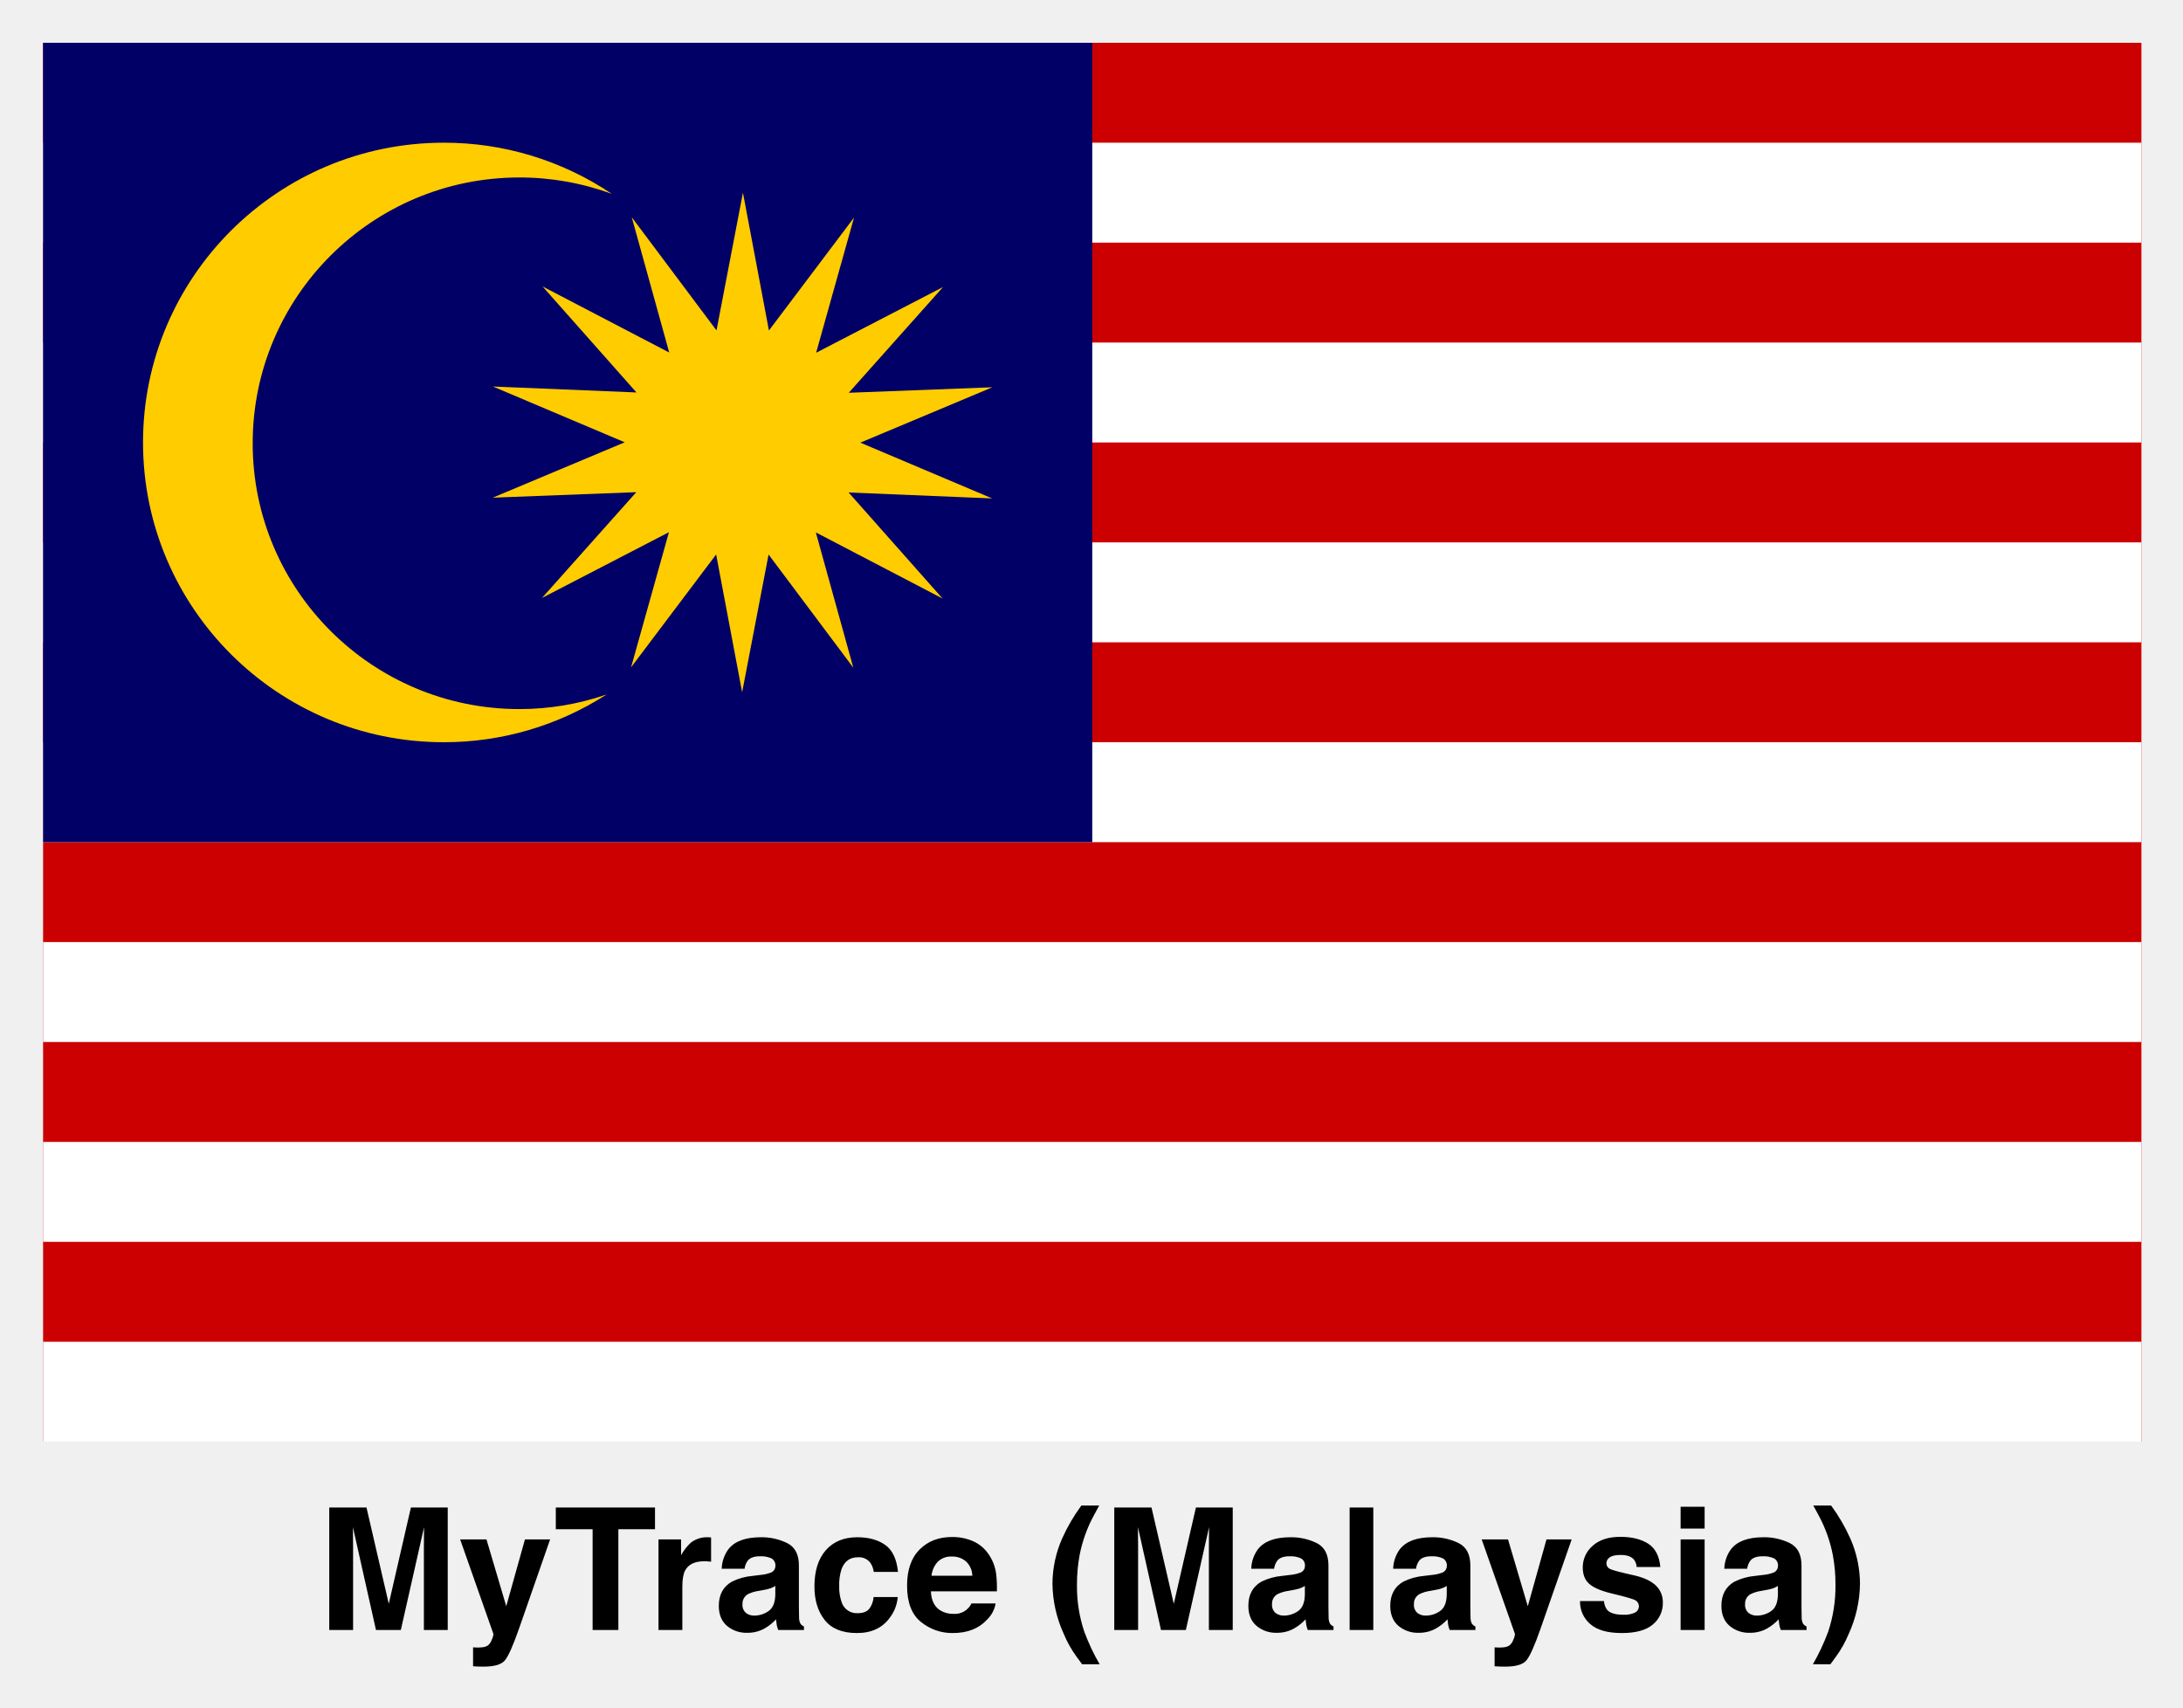
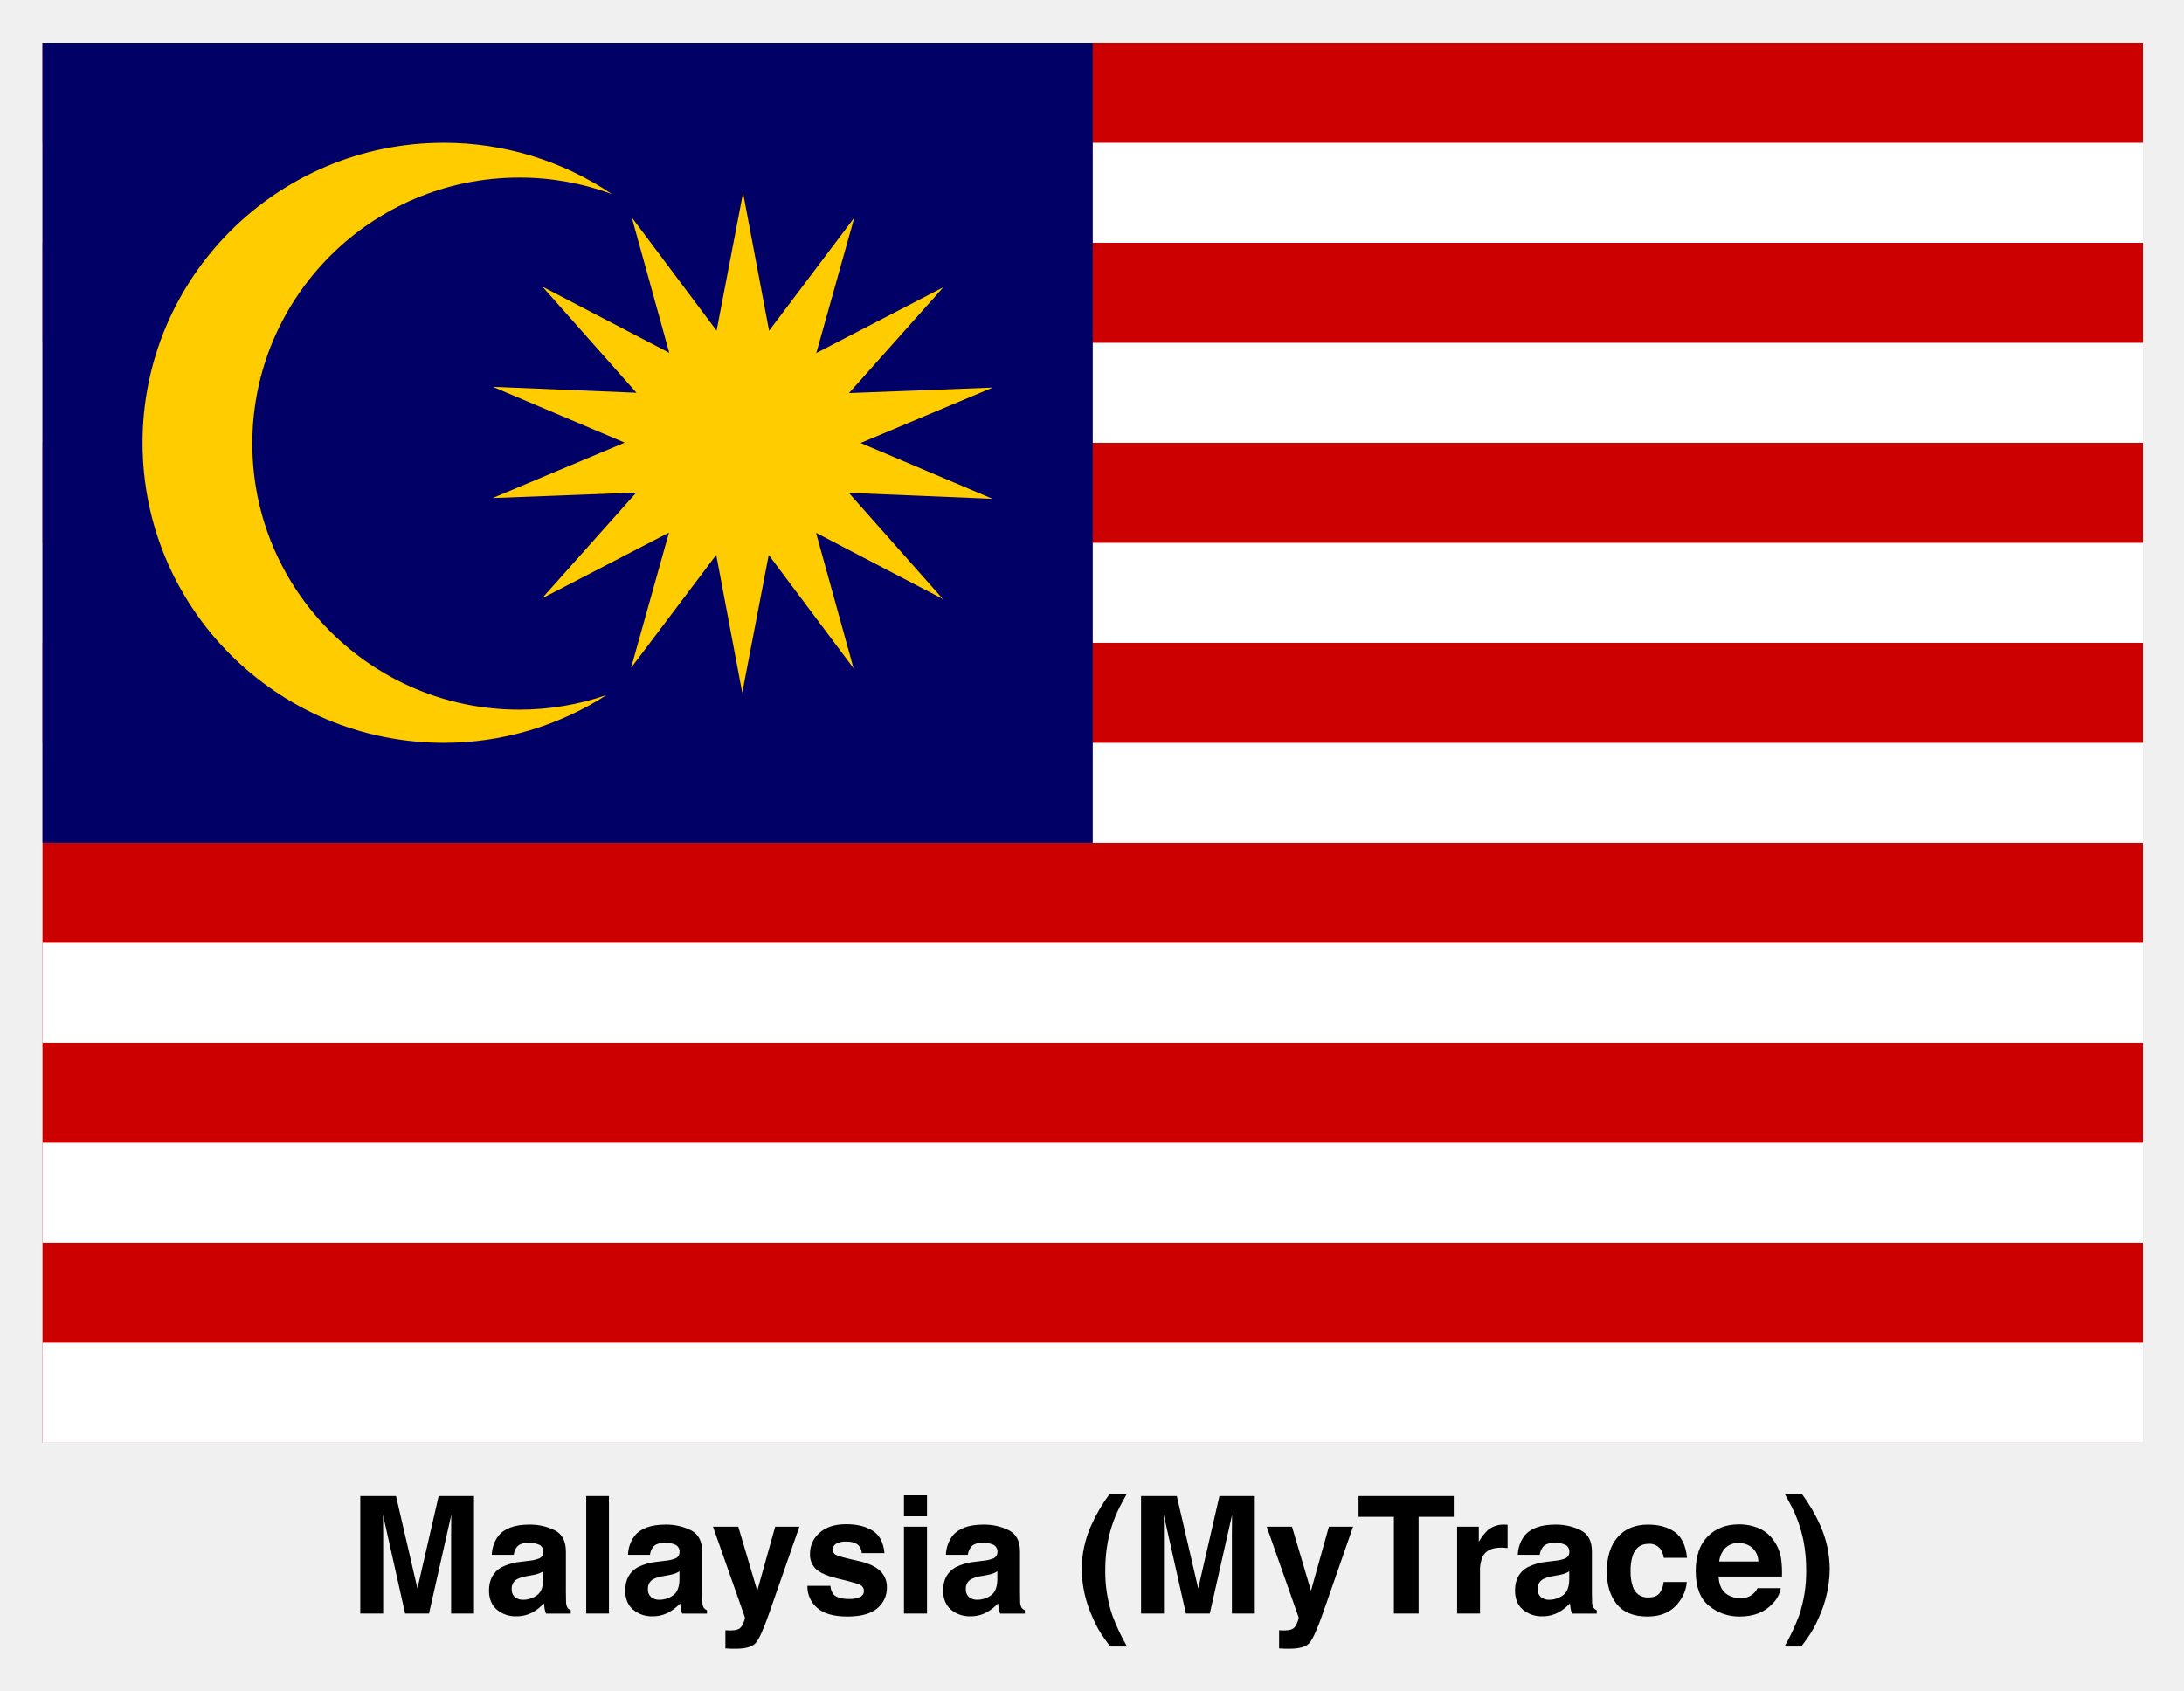
- <svg xmlns="http://www.w3.org/2000/svg" role="img" viewBox="-19.51 -20.51 936.52 732.52">
+ <svg xmlns="http://www.w3.org/2000/svg" role="img" viewBox="-17.00 -20.50 936.00 724.50">
  <defs>
    <style>.cls-2{fill:#fff}.cls-4{fill:#fc0}</style>
  </defs>
-   <path d="M156.77 626.213h15.796v52.536h-10.229v-35.534q0-1.532.035-4.295t.036-4.26l-9.956 44.089h-10.669l-9.885-44.089q0 1.497.036 4.26.035 2.763.035 4.295v35.534h-10.229v-52.536h15.974l9.563 41.309zm26.667 59.985l1.283.071a16.033 16.033 0 0 0 2.851-.107 5.123 5.123 0 0 0 2.281-.819 5.482 5.482 0 0 0 1.657-2.53 6.127 6.127 0 0 0 .66-2.353l-14.275-40.56h11.299l8.482 28.655 8.02-28.655h10.8l-13.319 38.207q-3.861 11.048-6.108 13.704-2.249 2.656-8.992 2.655-1.355 0-2.176-.018-.822-.018-2.462-.125zm78.055-59.985v9.303h-15.718v43.233h-11.049v-43.233h-15.789v-9.303zm23.185 12.778q.196.019.873.054v10.406q-.962-.105-1.711-.143-.747-.035-1.211-.035-6.132 0-8.233 3.992-1.176 2.244-1.177 6.914v18.569h-10.228v-38.849h9.694v6.771a21.501 21.501 0 0 1 4.099-5.311 11.158 11.158 0 0 1 7.413-2.389c.19 0 .351.007.481.019zm22.213 16.128a16.1 16.1 0 0 0 4.057-.892 3.055 3.055 0 0 0 2.19-2.887 3.414 3.414 0 0 0-1.681-3.297 10.606 10.606 0 0 0-4.931-.909q-3.649 0-5.167 1.782a7.349 7.349 0 0 0-1.444 3.564h-9.802a14.869 14.869 0 0 1 2.863-8.376q4.044-5.133 13.89-5.133a24.759 24.759 0 0 1 11.383 2.531q4.975 2.531 4.976 9.552v17.821q0 1.853.071 4.49a5.641 5.641 0 0 0 .605 2.709 3.635 3.635 0 0 0 1.497 1.176v1.497h-11.049a11.219 11.219 0 0 1-.642-2.21q-.179-1.033-.285-2.352a21.016 21.016 0 0 1-4.876 3.885 14.737 14.737 0 0 1-7.457 1.889 12.864 12.864 0 0 1-8.765-3.012q-3.46-3.012-3.459-8.536 0-7.165 5.564-10.372a24.843 24.843 0 0 1 8.977-2.494zm6.211 4.74a11.279 11.279 0 0 1-1.97.98 16.693 16.693 0 0 1-2.728.694l-2.312.428a15.216 15.216 0 0 0-4.67 1.39 4.641 4.641 0 0 0-2.399 4.312 4.506 4.506 0 0 0 1.466 3.761 5.568 5.568 0 0 0 3.564 1.158 10.618 10.618 0 0 0 6.135-1.925q2.805-1.925 2.913-7.021zm42.235-6.023a9.004 9.004 0 0 0-1.465-3.921 6.148 6.148 0 0 0-5.323-2.353q-5.145 0-7.038 5.098a21.151 21.151 0 0 0-1 7.181 19.449 19.449 0 0 0 1 6.861 6.793 6.793 0 0 0 6.859 4.847q3.573 0 5.073-1.924a9.557 9.557 0 0 0 1.822-4.99h10.372a16.99 16.99 0 0 1-3.354 8.768q-4.781 6.665-14.164 6.666-9.384 0-13.807-5.561-4.424-5.561-4.424-14.418 0-9.996 4.887-15.557 4.888-5.561 13.486-5.561 7.314 0 11.97 3.279 4.655 3.28 5.512 11.584zm42.673-13.149a15.798 15.798 0 0 1 6.713 5.747 19.099 19.099 0 0 1 3.096 8.031 49.69 49.69 0 0 1 .335 7.711h-28.295q.236 5.845 4.062 8.197a10.316 10.316 0 0 0 5.601 1.461 7.884 7.884 0 0 0 7.73-4.455h10.371a12.684 12.684 0 0 1-3.766 7.021q-5.221 5.667-14.616 5.668a21.176 21.176 0 0 1-13.684-4.78q-5.93-4.78-5.929-15.554 0-10.094 5.352-15.481 5.351-5.386 13.893-5.387a22.115 22.115 0 0 1 9.137 1.82zm-15.196 8.775a10.556 10.556 0 0 0-2.706 6.013h17.5a8.474 8.474 0 0 0-2.706-6.139 8.903 8.903 0 0 0-6.024-2.094 8.057 8.057 0 0 0-6.063 2.22zm53.358-9.989a76.42 76.42 0 0 1 8.233-14.115h7.663l-2.175 3.992a59.469 59.469 0 0 0-6.237 17.251 68.213 68.213 0 0 0-1.14 12.901 60.94 60.94 0 0 0 3.172 20.066 91.505 91.505 0 0 0 6.558 13.9h-7.521l-2.53-3.457a46.335 46.335 0 0 1-5.239-9.338 53.182 53.182 0 0 1-4.954-21.812 48.379 48.379 0 0 1 4.17-19.389zm57.376-13.26H509.342v52.536h-10.229v-35.534q0-1.532.036-4.295.035-2.763.035-4.26l-9.955 44.089h-10.67l-9.884-44.089q0 1.497.035 4.26t.036 4.295v35.534h-10.229v-52.536h15.975l9.562 41.309zm40.521 28.906a16.11 16.11 0 0 0 4.058-.892 3.054 3.054 0 0 0 2.189-2.887 3.414 3.414 0 0 0-1.68-3.297 10.611 10.611 0 0 0-4.932-.909q-3.649 0-5.166 1.782a7.35 7.35 0 0 0-1.445 3.564h-9.802a14.863 14.863 0 0 1 2.864-8.376q4.044-5.133 13.889-5.133a24.759 24.759 0 0 1 11.383 2.531q4.976 2.531 4.976 9.552v17.821q0 1.853.071 4.49a5.641 5.641 0 0 0 .605 2.709 3.648 3.648 0 0 0 1.497 1.176v1.497h-11.049a11.354 11.354 0 0 1-.642-2.21q-.179-1.033-.285-2.352a21.011 21.011 0 0 1-4.875 3.885 14.74 14.74 0 0 1-7.457 1.889 12.864 12.864 0 0 1-8.765-3.012q-3.46-3.012-3.46-8.536 0-7.165 5.565-10.372a24.831 24.831 0 0 1 8.977-2.494zm6.211 4.74a11.271 11.271 0 0 1-1.969.98 16.72 16.72 0 0 1-2.728.694l-2.312.428a15.218 15.218 0 0 0-4.669 1.39 4.641 4.641 0 0 0-2.399 4.312 4.506 4.506 0 0 0 1.466 3.761 5.568 5.568 0 0 0 3.564 1.158 10.615 10.615 0 0 0 6.134-1.925q2.805-1.925 2.913-7.021zm29.369 18.89h-10.157v-52.536h10.157zm25.296-23.63a16.11 16.11 0 0 0 4.058-.892 3.054 3.054 0 0 0 2.189-2.887 3.414 3.414 0 0 0-1.68-3.297 10.611 10.611 0 0 0-4.932-.909q-3.649 0-5.166 1.782a7.35 7.35 0 0 0-1.445 3.564h-9.802a14.863 14.863 0 0 1 2.864-8.376q4.044-5.133 13.889-5.133a24.759 24.759 0 0 1 11.383 2.531q4.976 2.531 4.976 9.552v17.821q0 1.853.071 4.49a5.641 5.641 0 0 0 .605 2.709 3.648 3.648 0 0 0 1.497 1.176v1.497h-11.049a11.354 11.354 0 0 1-.642-2.21q-.179-1.033-.285-2.352a21.01 21.01 0 0 1-4.875 3.885 14.74 14.74 0 0 1-7.457 1.889 12.864 12.864 0 0 1-8.765-3.012q-3.46-3.012-3.46-8.536 0-7.165 5.565-10.372a24.831 24.831 0 0 1 8.977-2.494zm6.211 4.74a11.271 11.271 0 0 1-1.969.98 16.72 16.72 0 0 1-2.728.694l-2.312.428a15.217 15.217 0 0 0-4.669 1.39 4.641 4.641 0 0 0-2.399 4.312 4.506 4.506 0 0 0 1.466 3.761 5.568 5.568 0 0 0 3.564 1.158 10.615 10.615 0 0 0 6.134-1.925q2.805-1.925 2.913-7.021zm20.53 26.339l1.283.071a16.033 16.033 0 0 0 2.851-.107 5.123 5.123 0 0 0 2.281-.819 5.482 5.482 0 0 0 1.657-2.53 6.127 6.127 0 0 0 .66-2.353l-14.275-40.56h11.299l8.482 28.655 8.02-28.655h10.8l-13.319 38.207q-3.861 11.048-6.108 13.704-2.249 2.656-8.992 2.655-1.355 0-2.176-.018-.822-.018-2.462-.125zm46.939-19.853a6.764 6.764 0 0 0 1.396 3.85q1.898 2.03 7.02 2.031a10.751 10.751 0 0 0 4.781-.891 2.986 2.986 0 0 0 .345-5.275q-1.43-.891-10.627-3.064-6.623-1.641-9.33-4.1-2.71-2.423-2.709-6.985a12.103 12.103 0 0 1 4.232-9.249q4.232-3.867 11.912-3.867 7.286 0 11.876 2.904 4.589 2.906 5.269 10.033h-10.158a5.996 5.996 0 0 0-1.107-3.101q-1.68-2.067-5.719-2.067-3.324 0-4.735 1.034a2.971 2.971 0 0 0-1.411 2.423 2.651 2.651 0 0 0 1.501 2.531q1.5.82 10.605 2.815 6.07 1.425 9.1 4.312a9.791 9.791 0 0 1 2.994 7.307 11.796 11.796 0 0 1-4.304 9.427q-4.304 3.653-13.303 3.654-9.179 0-13.553-3.867a12.566 12.566 0 0 1-4.375-9.855zm43.162-31.079H701.485v-9.374h10.301zm-10.301 4.634h10.301v38.849H701.485zm35.524 15.219a16.11 16.11 0 0 0 4.058-.892 3.054 3.054 0 0 0 2.189-2.887 3.414 3.414 0 0 0-1.68-3.297 10.611 10.611 0 0 0-4.932-.909q-3.649 0-5.166 1.782a7.349 7.349 0 0 0-1.445 3.564h-9.802a14.862 14.862 0 0 1 2.864-8.376q4.044-5.133 13.889-5.133a24.759 24.759 0 0 1 11.383 2.531q4.976 2.531 4.976 9.552v17.821q0 1.853.071 4.49a5.641 5.641 0 0 0 .605 2.709 3.648 3.648 0 0 0 1.497 1.176v1.497H744.468a11.353 11.353 0 0 1-.642-2.21q-.179-1.033-.285-2.352a21.011 21.011 0 0 1-4.875 3.885 14.74 14.74 0 0 1-7.457 1.889 12.864 12.864 0 0 1-8.765-3.012q-3.46-3.012-3.46-8.536 0-7.165 5.565-10.372a24.831 24.831 0 0 1 8.977-2.494zm6.211 4.74a11.271 11.271 0 0 1-1.969.98 16.72 16.72 0 0 1-2.728.694l-2.312.428a15.217 15.217 0 0 0-4.669 1.39 4.641 4.641 0 0 0-2.399 4.312 4.506 4.506 0 0 0 1.466 3.761 5.568 5.568 0 0 0 3.564 1.158 10.614 10.614 0 0 0 6.134-1.925q2.805-1.925 2.913-7.021zm31.052-20.387a48.452 48.452 0 0 1 4.163 19.389 53.261 53.261 0 0 1-4.945 21.812 46.42 46.42 0 0 1-5.23 9.338l-2.526 3.457h-7.507A91.757 91.757 0 0 0 764.76 679.568a61.172 61.172 0 0 0 3.16-20.066 68.467 68.467 0 0 0-1.136-12.901 59.586 59.586 0 0 0-6.215-17.251l-2.166-3.992h7.649a76.5 76.5 0 0 1 8.219 14.115z" />
-   <path fill="#cc0001" d="M-1.022-2.155H899.167v600.126H-1.022z" />
-   <path d="M-1.022 555.105H899.167v42.866H-1.022z" class="cls-2" id="a" />
-   <path d="M-1.022 469.373H899.167v42.866H-1.022z" class="cls-2" id="a-2" data-name="a" />
-   <path d="M-1.022 383.64H899.167v42.866H-1.022z" class="cls-2" id="a-3" data-name="a" />
-   <path d="M-1.022 297.908H899.167v42.866H-1.022z" class="cls-2" id="a-4" data-name="a" />
-   <path d="M-1.022 212.176H899.167v42.866H-1.022z" class="cls-2" id="a-5" data-name="a" />
-   <path d="M-1.022 126.443H899.167v42.866H-1.022z" class="cls-2" id="a-6" data-name="a" />
-   <path d="M-1.022 40.711H899.167v42.866H-1.022z" class="cls-2" id="a-7" data-name="a" />
-   <path fill="#010066" d="M-1.022-2.155h450.095v342.929H-1.022z" />
-   <path d="M170.872 40.711c-71.222 0-129.027 57.612-129.027 128.598s57.805 128.598 129.027 128.598a128.672 128.672 0 0 0 69.842-20.481 114.455 114.455 0 0 1-37.409 6.258c-63.155 0-114.41-51.084-114.41-114.024 0-62.949 51.255-114.033 114.41-114.033a114.223 114.223 0 0 1 39.694 7.06 128.662 128.662 0 0 0-72.127-21.977z" class="cls-4" />
-   <path d="M384.847 236.254l-54.354-28.356 16.075 58.041-36.35-48.55-11.347 59.087-11.154-59.121-36.505 48.439 16.255-57.989-54.44 28.193 40.44-45.365-61.59 2.358 56.618-23.756-56.54-23.928 61.581 2.546-40.294-45.481 54.346 28.352-16.075-58.041 36.359 48.55 11.342-59.087 11.154 59.121 36.505-48.439-16.255 57.989 54.44-28.193-40.44 45.365 61.59-2.358-56.618 23.756 56.54 23.928-61.581-2.546z" class="cls-4" />
+   <path fill="#cc0001" d="M1.218-2.155h900.189v600.126H1.218z" />
+   <path d="M1.218 555.105h900.189v42.866H1.218z" class="cls-2" id="a" />
+   <path d="M1.218 469.373h900.189v42.866H1.218z" class="cls-2" id="a-2" data-name="a" />
+   <path d="M1.218 383.64h900.189v42.866H1.218z" class="cls-2" id="a-3" data-name="a" />
+   <path d="M1.218 297.908h900.189v42.866H1.218z" class="cls-2" id="a-4" data-name="a" />
+   <path d="M1.218 212.176h900.189v42.866H1.218z" class="cls-2" id="a-5" data-name="a" />
+   <path d="M1.218 126.443h900.189v42.866H1.218z" class="cls-2" id="a-6" data-name="a" />
+   <path d="M1.218 40.711h900.189v42.866H1.218z" class="cls-2" id="a-7" data-name="a" />
+   <path fill="#010066" d="M1.218-2.155h450.095v342.929H1.218z" />
+   <path d="M173.112 40.711c-71.222 0-129.027 57.612-129.027 128.598s57.805 128.598 129.027 128.598a128.672 128.672 0 0 0 69.842-20.481 114.455 114.455 0 0 1-37.409 6.258c-63.155 0-114.41-51.084-114.41-114.024 0-62.949 51.255-114.033 114.41-114.033a114.223 114.223 0 0 1 39.694 7.06 128.662 128.662 0 0 0-72.127-21.977z" class="cls-4" />
+   <path d="M387.087 236.254l-54.354-28.356 16.075 58.041-36.35-48.55-11.347 59.087-11.154-59.121-36.505 48.439 16.255-57.989-54.44 28.193 40.44-45.365-61.59 2.358 56.618-23.756-56.54-23.928 61.581 2.546-40.294-45.481 54.346 28.352-16.075-58.041 36.359 48.55 11.342-59.087 11.154 59.121 36.505-48.439-16.255 57.989 54.44-28.193-40.44 45.365 61.59-2.358-56.618 23.756 56.54 23.928-61.581-2.546z" class="cls-4" />
+   <path d="M170.998 620.772h15.148V671.153h-9.81v-34.077q0-1.469.034-4.119.034-2.648.034-4.084l-9.548 42.28H156.626l-9.479-42.28q0 1.436.034 4.084.034 2.65.034 4.119V671.153h-9.81v-50.381h15.318l9.171 39.614zm38.859 27.72a15.404 15.404 0 0 0 3.891-.855 2.931 2.931 0 0 0 2.101-2.769 3.275 3.275 0 0 0-1.611-3.162 10.197 10.197 0 0 0-4.729-.871q-3.498 0-4.954 1.709a7.045 7.045 0 0 0-1.386 3.418h-9.399a14.251 14.251 0 0 1 2.746-8.032q3.879-4.922 13.319-4.922a23.76 23.76 0 0 1 10.916 2.427q4.771 2.427 4.771 9.16v17.09q0 1.778.068 4.307a5.408 5.408 0 0 0 .581 2.598 3.478 3.478 0 0 0 1.436 1.128v1.436H217.011a10.754 10.754 0 0 1-.615-2.119q-.171-.992-.273-2.256a20.129 20.129 0 0 1-4.676 3.726 14.135 14.135 0 0 1-7.151 1.812 12.34 12.34 0 0 1-8.405-2.888q-3.318-2.889-3.317-8.187 0-6.87 5.337-9.946a23.835 23.835 0 0 1 8.608-2.393zm5.956 4.546a10.834 10.834 0 0 1-1.889.94 16.059 16.059 0 0 1-2.615.666l-2.218.41a14.59 14.59 0 0 0-4.478 1.333 4.449 4.449 0 0 0-2.301 4.136 4.318 4.318 0 0 0 1.405 3.605 5.338 5.338 0 0 0 3.419 1.111 10.182 10.182 0 0 0 5.883-1.846q2.689-1.846 2.793-6.733zm28.165 18.115h-9.741v-50.381h9.741zm24.258-22.661a15.404 15.404 0 0 0 3.891-.855 2.931 2.931 0 0 0 2.101-2.769 3.275 3.275 0 0 0-1.611-3.162 10.197 10.197 0 0 0-4.729-.871q-3.498 0-4.954 1.709a7.045 7.045 0 0 0-1.386 3.418h-9.399a14.251 14.251 0 0 1 2.746-8.032q3.879-4.922 13.319-4.922a23.76 23.76 0 0 1 10.916 2.427q4.771 2.427 4.771 9.16v17.09q0 1.778.068 4.307a5.408 5.408 0 0 0 .581 2.598 3.478 3.478 0 0 0 1.436 1.128v1.436h-10.596a10.754 10.754 0 0 1-.615-2.119q-.171-.992-.273-2.256a20.129 20.129 0 0 1-4.676 3.726 14.135 14.135 0 0 1-7.151 1.812 12.34 12.34 0 0 1-8.405-2.888q-3.318-2.889-3.317-8.187 0-6.87 5.337-9.946a23.834 23.834 0 0 1 8.608-2.393zm5.956 4.546a10.834 10.834 0 0 1-1.889.94 16.059 16.059 0 0 1-2.615.666l-2.218.41a14.59 14.59 0 0 0-4.478 1.333 4.449 4.449 0 0 0-2.301 4.136 4.318 4.318 0 0 0 1.405 3.605 5.338 5.338 0 0 0 3.419 1.111 10.182 10.182 0 0 0 5.883-1.846q2.689-1.846 2.793-6.733zm19.688 25.259l1.23.068a15.384 15.384 0 0 0 2.734-.103 4.917 4.917 0 0 0 2.188-.786 5.263 5.263 0 0 0 1.589-2.427 5.845 5.845 0 0 0 .633-2.256l-13.689-38.896h10.835l8.135 27.48 7.69-27.48h10.356l-12.772 36.641q-3.702 10.595-5.857 13.142-2.156 2.546-8.623 2.547-1.301 0-2.088-.018-.787-.018-2.36-.119zm45.015-19.038a6.491 6.491 0 0 0 1.339 3.691q1.821 1.948 6.731 1.948a10.308 10.308 0 0 0 4.585-.855 2.736 2.736 0 0 0 1.7-2.563 2.764 2.764 0 0 0-1.369-2.495q-1.371-.854-10.191-2.939-6.35-1.572-8.947-3.931a8.518 8.518 0 0 1-2.598-6.699 11.608 11.608 0 0 1 4.059-8.869q4.059-3.709 11.424-3.709 6.987 0 11.389 2.785 4.4 2.786 5.053 9.622h-9.741a5.76 5.76 0 0 0-1.062-2.974q-1.611-1.982-5.484-1.982a7.893 7.893 0 0 0-4.541.991 2.852 2.852 0 0 0-1.354 2.324 2.542 2.542 0 0 0 1.439 2.427q1.438.787 10.171 2.7 5.82 1.367 8.727 4.136a9.391 9.391 0 0 1 2.871 7.007 11.311 11.311 0 0 1-4.127 9.04q-4.128 3.504-12.758 3.504-8.802 0-12.997-3.709a12.049 12.049 0 0 1-4.195-9.45zm41.392-29.805h-9.878v-8.989h9.878zm-9.878 4.443h9.878V671.153h-9.878zm34.067 14.595a15.404 15.404 0 0 0 3.891-.855 2.931 2.931 0 0 0 2.101-2.769 3.275 3.275 0 0 0-1.611-3.162 10.197 10.197 0 0 0-4.729-.871q-3.498 0-4.954 1.709a7.045 7.045 0 0 0-1.386 3.418h-9.399a14.251 14.251 0 0 1 2.746-8.032q3.879-4.922 13.319-4.922a23.76 23.76 0 0 1 10.916 2.427q4.771 2.427 4.771 9.16v17.09q0 1.778.068 4.307a5.408 5.408 0 0 0 .581 2.598 3.478 3.478 0 0 0 1.436 1.128v1.436h-10.596a10.754 10.754 0 0 1-.615-2.119q-.171-.992-.273-2.256a20.129 20.129 0 0 1-4.676 3.726 14.135 14.135 0 0 1-7.151 1.812 12.34 12.34 0 0 1-8.405-2.888q-3.318-2.889-3.317-8.187 0-6.87 5.337-9.946a23.835 23.835 0 0 1 8.608-2.393zm5.956 4.546a10.834 10.834 0 0 1-1.889.94 16.059 16.059 0 0 1-2.615.666l-2.218.41a14.59 14.59 0 0 0-4.478 1.333 4.449 4.449 0 0 0-2.301 4.136 4.318 4.318 0 0 0 1.405 3.605 5.338 5.338 0 0 0 3.419 1.111 10.182 10.182 0 0 0 5.883-1.846q2.689-1.846 2.793-6.733zM450.595 633.487a73.253 73.253 0 0 1 7.896-13.535h7.349l-2.085 3.828a56.994 56.994 0 0 0-5.981 16.543 65.418 65.418 0 0 0-1.094 12.373 58.448 58.448 0 0 0 3.042 19.243A87.811 87.811 0 0 0 466.01 685.269h-7.212l-2.427-3.315a44.413 44.413 0 0 1-5.024-8.955 50.993 50.993 0 0 1-4.751-20.918A46.401 46.401 0 0 1 450.595 633.487zm55.022-12.715h15.148V671.153h-9.81v-34.077q0-1.469.034-4.119.034-2.648.034-4.084l-9.548 42.28h-10.231l-9.479-42.28q0 1.436.034 4.084.034 2.65.034 4.119V671.153h-9.81v-50.381H487.344l9.171 39.614zm25.573 57.524l1.23.068a15.384 15.384 0 0 0 2.734-.103 4.917 4.917 0 0 0 2.188-.786 5.263 5.263 0 0 0 1.589-2.427 5.845 5.845 0 0 0 .633-2.256l-13.689-38.896h10.835l8.135 27.48 7.69-27.48h10.356l-12.772 36.641q-3.702 10.595-5.857 13.142-2.156 2.546-8.623 2.547-1.301 0-2.088-.018-.787-.018-2.36-.119zm74.854-57.524v8.921h-15.073v41.46h-10.596v-41.46h-15.142v-8.921zm22.233 12.253q.188.018.838.052v9.98q-.923-.103-1.641-.137-.718-.034-1.162-.034-5.88 0-7.896 3.828a14.894 14.894 0 0 0-1.128 6.631V671.153h-9.81v-37.256h9.297v6.494a20.599 20.599 0 0 1 3.931-5.093 10.7 10.7 0 0 1 7.109-2.29c.182-0.0.336.006.461.017zm21.302 15.467a15.404 15.404 0 0 0 3.891-.855 2.931 2.931 0 0 0 2.101-2.769 3.275 3.275 0 0 0-1.611-3.162 10.197 10.197 0 0 0-4.729-.871q-3.498 0-4.954 1.709a7.045 7.045 0 0 0-1.386 3.418h-9.399a14.251 14.251 0 0 1 2.746-8.032q3.879-4.922 13.319-4.922a23.76 23.76 0 0 1 10.916 2.427q4.771 2.427 4.771 9.16v17.09q0 1.778.068 4.307a5.408 5.408 0 0 0 .581 2.598 3.478 3.478 0 0 0 1.436 1.128v1.436h-10.596a10.754 10.754 0 0 1-.615-2.119q-.171-.992-.273-2.256a20.129 20.129 0 0 1-4.676 3.726 14.135 14.135 0 0 1-7.151 1.812 12.34 12.34 0 0 1-8.405-2.888q-3.318-2.889-3.317-8.187 0-6.87 5.337-9.946a23.835 23.835 0 0 1 8.608-2.393zm5.956 4.546a10.834 10.834 0 0 1-1.889.94 16.059 16.059 0 0 1-2.615.666l-2.218.41a14.59 14.59 0 0 0-4.478 1.333 4.449 4.449 0 0 0-2.301 4.136 4.318 4.318 0 0 0 1.405 3.605 5.338 5.338 0 0 0 3.419 1.111 10.182 10.182 0 0 0 5.883-1.846q2.689-1.846 2.793-6.733zm40.504-5.776a8.634 8.634 0 0 0-1.405-3.76 5.895 5.895 0 0 0-5.104-2.256q-4.935 0-6.75 4.888a20.288 20.288 0 0 0-.959 6.887 18.656 18.656 0 0 0 .959 6.58 6.515 6.515 0 0 0 6.578 4.648q3.426 0 4.865-1.846a9.172 9.172 0 0 0 1.748-4.785h9.946a16.294 16.294 0 0 1-3.217 8.408q-4.585 6.391-13.582 6.392-8.999 0-13.241-5.332-4.242-5.332-4.242-13.826 0-9.586 4.687-14.919 4.688-5.332 12.934-5.332 7.014 0 11.479 3.145 4.465 3.145 5.286 11.108zm40.923-12.609a15.146 15.146 0 0 1 6.438 5.512 18.302 18.302 0 0 1 2.969 7.701 47.603 47.603 0 0 1 .32 7.395h-27.134q.227 5.606 3.896 7.861a9.895 9.895 0 0 0 5.371 1.401 7.566 7.566 0 0 0 7.414-4.272h9.945a12.164 12.164 0 0 1-3.611 6.733q-5.007 5.435-14.017 5.435a20.305 20.305 0 0 1-13.123-4.584q-5.685-4.583-5.685-14.916 0-9.68 5.132-14.846 5.133-5.165 13.323-5.166a21.206 21.206 0 0 1 8.762 1.746zm-14.573 8.415a10.119 10.119 0 0 0-2.595 5.767h16.782a8.127 8.127 0 0 0-2.596-5.887 8.536 8.536 0 0 0-5.777-2.009 7.725 7.725 0 0 0-5.814 2.129zm40.786-9.58a46.474 46.474 0 0 1 3.992 18.594 51.088 51.088 0 0 1-4.742 20.918 44.495 44.495 0 0 1-5.017 8.955l-2.422 3.315h-7.199a88.063 88.063 0 0 0 6.266-13.33 58.654 58.654 0 0 0 3.031-19.243 65.673 65.673 0 0 0-1.09-12.373 57.169 57.169 0 0 0-5.959-16.543l-2.078-3.828h7.336A73.287 73.287 0 0 1 763.175 633.487z" />
</svg>
